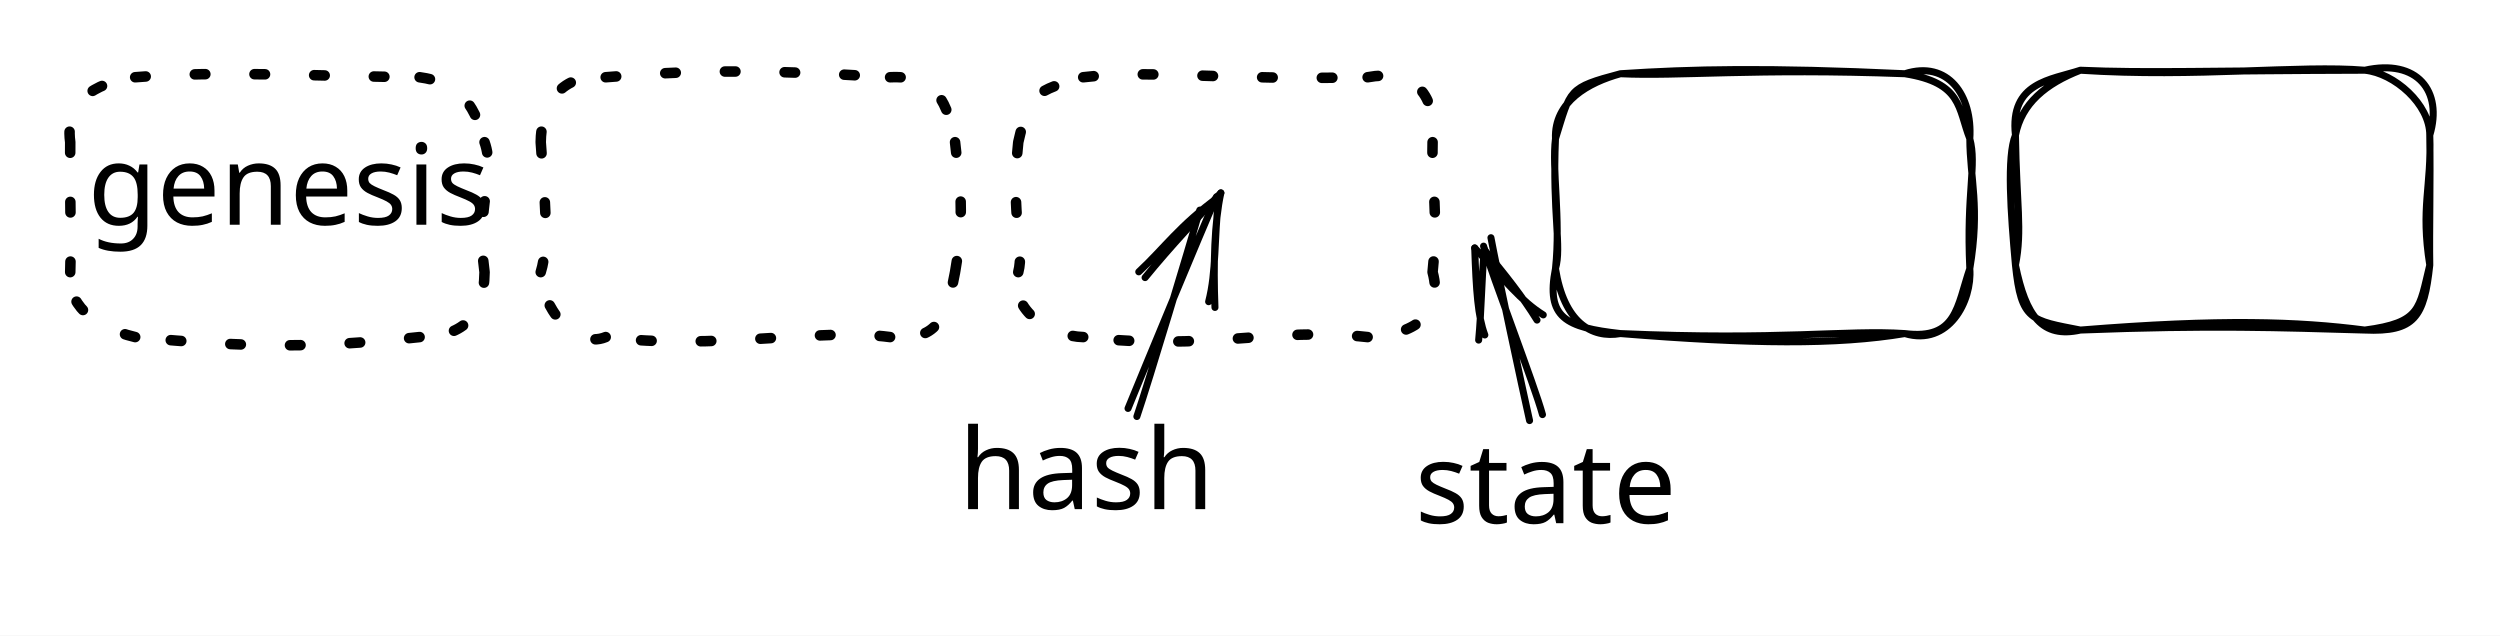
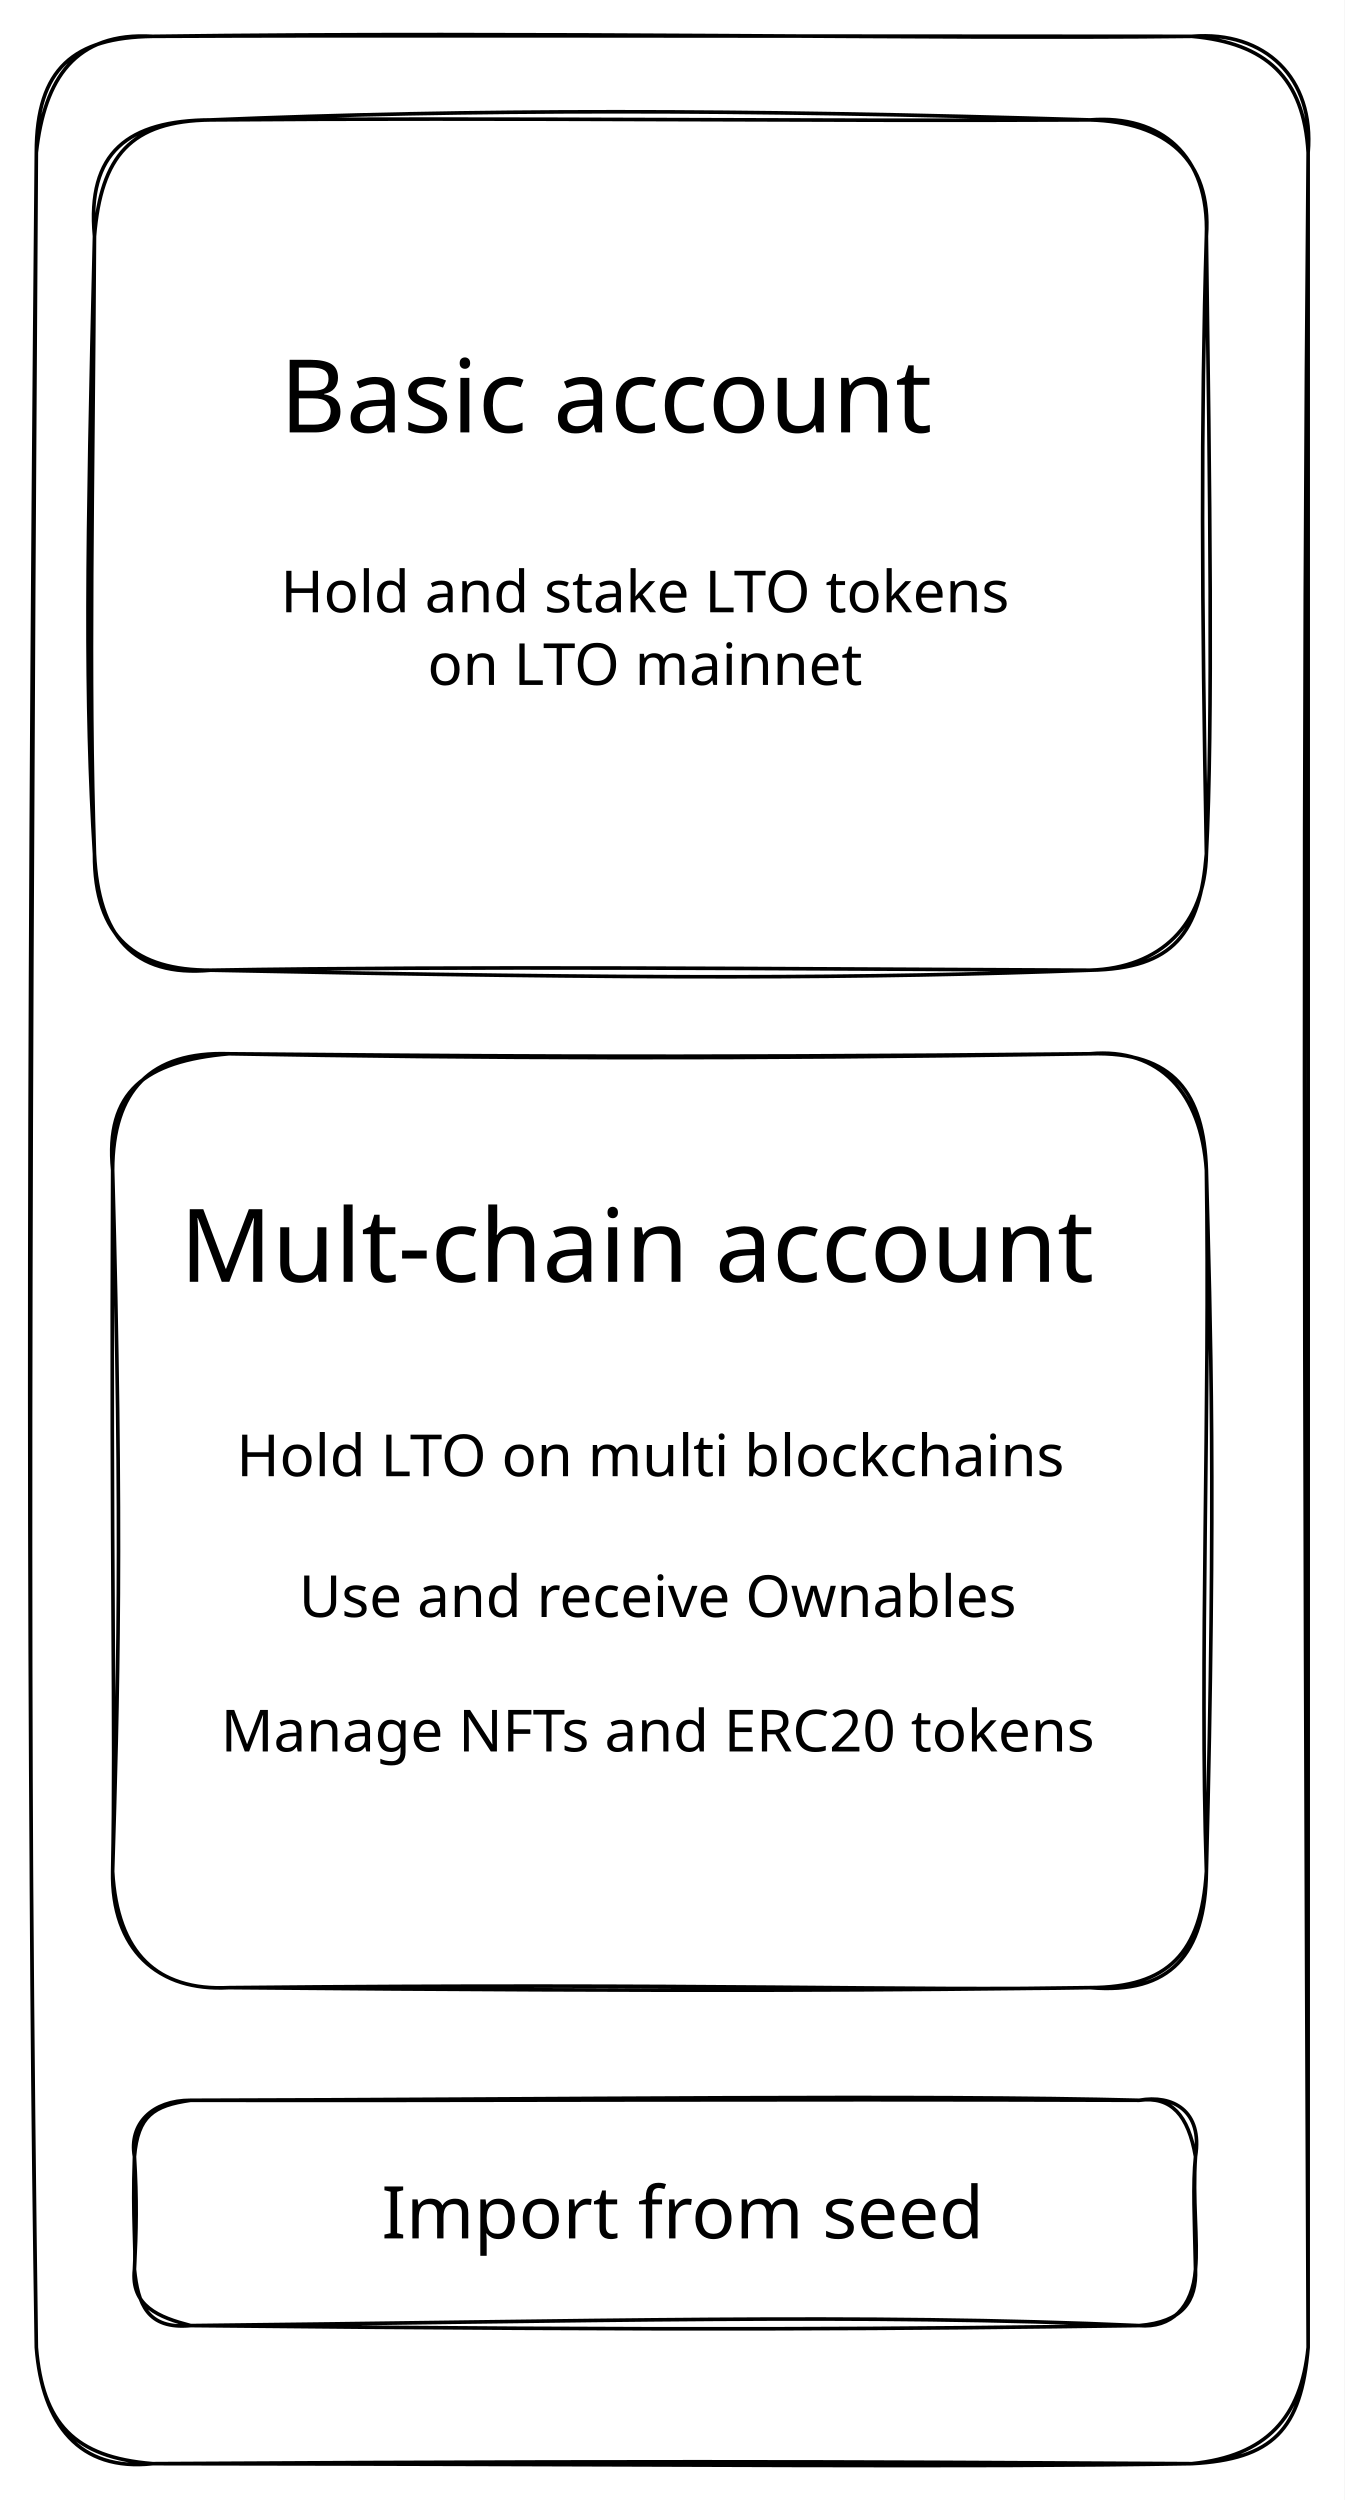
- <svg xmlns="http://www.w3.org/2000/svg" version="1.1" viewBox="0 0 356 90.5" width="356" height="90.5">
+ <svg xmlns="http://www.w3.org/2000/svg" version="1.1" viewBox="0 0 370 688" width="370" height="688">
  
-   eyJ2ZXJzaW9uIjoiMSIsImVuY29kaW5nIjoiYnN0cmluZyIsImNvbXByZXNzZWQiOnRydWUsImVuY29kZWQiOiJ4nN1ZW3PTOFx1MDAxNH7vr8iEV1x1MDAxMnS3xFtboIXtXHUwMDA1NoVu2WF2XHUwMDE020lMXHUwMDFjy7WVtCnT/76yXHUwMDEzLDtuQkopXHUwMDE40pnGPrpcdTAwMWRcdTAwMWR939En5ctOq9XW89hvP2+1/WtXhoGXyKv208w+85M0UJEpQvl7qqaJm9dcdTAwMWNpXHUwMDFkp8+fPZNx3Fx1MDAxZFx1MDAwNrqv1LjrqsmimVx1MDAxZvpcdTAwMTM/0qmp+K95b7W+5P9LXHUwMDAzJb6rZTRcZv28QV5kx4KcrVpPVJSPXHUwMDBiOeeIcFx1MDAwNJyiRpC+MONp3zPFXHUwMDAzXHUwMDE5pr4tyUxteXk0TNWJN3gjXHUwMDA2R1x1MDAxZjqH1/xdcGaHXHUwMDFkXHUwMDA0YdjT83AxK+mOpknJqVQnauyfXHUwMDA3nlx1MDAxZWWjr9iLdqkyUbOtXHUwMDEyNVx1MDAxZI5cIj9NK21ULN1AzzNcdTAwMWJcdTAwMDCFdVx1MDAxMYXnLWu5Nm9CwK5DXHUwMDBiU9ZcYvGKaeHBvlxuVZJ58Fx1MDAwNORcdTAwMWbrQ1+646FxJPKKOjqRUVx1MDAxYcvELI2td7WcXHUwMDFiXHUwMDE1hWnkXHUwMDA3w5E2NmyjnPp5gDlAXGJcdTAwMTIo7KyyMeLXXr7Wn8pcdTAwMTGIvGVcdTAwMDS+Lr5dfry03Fpvs/ovS7CxXU1jTy5WXHUwMDE3Ms5cdTAwMDFcdTAwMDFcdTAwMWNcdTAwMTJKbbjCIFx1MDAxYZvCaFx1MDAxYYbWptyxXHUwMDA1xE5prPshXHUwMDExQbpcdTAwMTaJglx1MDAwM1x1MDAwN3GA8dZIvDhcdTAwMWRcdTAwMWZ/PnLCqeO9wKfR9J/O31x1MDAxN1x1MDAxZpuORFxiqNNFdSiiX1xyRURcdTAwMTlwMCj58WdDXHUwMDExgbVQNE5cYkBcdTAwMTjfPilcdTAwMGW912dj9+To8GT3/bh/ol7+h4LzXHUwMDFmXGZFT+nMgVx1MDAxZohFTu6AXCJqXHUwMDAwXHUwMDE0IUZUUIp/OVx1MDAxNuHPwVwiXFy/QVx1MDAwM1x1MDAwMlx0pk4pcN/CXCLWN5cynr/du/ShnKmD8F2HTFx1MDAxYY9FXHUwMDAxaSOx6Fx1MDAxMCSgINR5bChcdTAwMTZtbOtiSadcdTAwMDfq86v9XHUwMDE3x/DY5bP0JvYo23OLXHUwMDE5VYAmk0RdtYuS26eb+n170YveyST1P46Y6Fx1MDAxZrHOwLnobdfv8mlcdTAwMTOBXHUwMDEwXHUwMDEwXGb9XHUwMDFjXHUwMDAysfW6XHUwMDAyQkq5XHUwMDAwXHUwMDBl3JpAbFwi9lx1MDAwZeZ4n07D9/tcdTAwMDeTXHUwMDBm7C9xI1x1MDAxYU8gh4NGXHUwMDEyiGHKXHUwMDFjwMWfk8u1f63vPGchuFx1MDAwZYXYXHUwMDA0mnMhtlx1MDAxN7eHXHUwMDFmTt/Melx1MDAxN8eH+0bWTvqd9Eyfn/5cdTAwMDYgRPVzlnhUXHUwMDEwsjpcYkvSblx0QohcdTAwMTAmQFxidJ+DVlx1MDAwNVx1MDAxZo9cbje7rCrSveAmT1xcrGJ9JSdBOK8sTI7DTHz6xuEgLccw9c2gXHUwMDBiLVupvlx1MDAxYlx1MDAwNsNcZqrt0Fx1MDAxZlQxrFx1MDAwM1eGRbFWsS11zfDSdJe89lanoZJgXHUwMDE4RDI8W3FlI39cdTAwMTZbyVx1MDAxZFx1MDAwNFwiiK8jXHUwMDEwXHUwMDAyhJtcdTAwMDOKUaxbM2jz5tbQ46HgfJVAXHUwMDE4g8e8qLiLP7TGXHUwMDFmk8NcdFx1MDAwM1xii3vwp57F0cOyOKJcdTAwMTCT76FVqmWi94LIXHUwMDBiomHVseXVWo7s9lxi9T1cdTAwMTZPO/T4dKai5ITg64vzklx1MDAxYzJEdKeZl1x1MDAxZNCFjMLyXHUwMDFmK1VcdTAwMWLKOPO6Nlk/8r7txGb5XnZcdTAwMDJ2XHJcdTAwMWZcdTAwMTAzXHUwMDFiLMKcUUZ4zVx1MDAwN96lNS9Cmep9NZlcdTAwMDRZ8n+rgkivRjFcdTAwMGbXbsbSkS9rnDezKJet0jnOeqwqWvvUsnDPX4rnT0/vrN1h5epcdTAwMWREbYOd8ve9U1xyddYrRi64Uf1cdTAwMDRsr1x1MDAxODfr86amXHUwMDFhnF2AguJje/lcdFlcdTAwMDdaX6x2rG3blEOOmMNcdTAwMWamXHUwMDFkXHUwMDFmmHW+ezPfMutsT3iQXHUwMDExXHUwMDFlXHUwMDFhmUlcdTAwMDTFyFx1MDAwMUZW17NcdTAwMGW8g/KVxFN1/TdKXHUwMDA2sFK9g0tccrZKXHUwMDA263Q7gXjV+jVcdTAwMTc4TnZDT5ztb1827yFNTVx1MDAwNU7t51x1MDAxMYxcdTAwMWb151x1MDAxMbtXbZLtlFx0KsD9flx1MDAxZdms2lx1MDAwYsg0/jbkYWdcdTAwMDLDWu034USwcOS7eIlKYq92Rc9cdTAwMTFGnDnbXHUwMDFmqPvz3iBcbtLZ7in/uHt9iEmHzOeNJyZgNWJcIvGYxCxd4GwgJqFEMELgfW5Ff5fj9EimoyYwJ/djQZydZWppyzju5YT6KidM3Fx1MDAwM285Rdtbe1x1MDAxNvhXe/WVfzLIP1mvOVx1MDAxOTPU+7lout25/Vx1MDAxZnQjXHUwMDE3TiJ9
+   eyJ2ZXJzaW9uIjoiMSIsImVuY29kaW5nIjoiYnN0cmluZyIsImNvbXByZXNzZWQiOnRydWUsImVuY29kZWQiOiJ4nM2Z2VLbSFx1MDAxNIbv81x1MDAxNCrndiC9L7ljsVx1MDAwMyGYXHUwMDE0OMAwM0XJUltcdTAwMTbWhiRjQ4p3T0tcdTAwMTAkeVx0tlx1MDAwN1x1MDAxYvnCVepF53T3//U53fr5wTBcdTAwMWHpfaRcdTAwMWGfjYZcdTAwMWFbpufasTlq/JWV36k4ccNAV6H8OVx0h7GVt+ynaZR8/vTJjKJtx027YTjYtkL/qZvylK+CNNFccv/Rz4bxM/8vXHUwMDE5ipWVmoHjqbxDXlXYXHUwMDEybLKwXHUwMDFkXHUwMDA2uVlcdTAwMDShXHUwMDAwUErMX1q4yb42lypbV/dML1FFTVbUuIn3zrvooIVuhuzav/bHo+9tv7Dacz3vLL33nlx1MDAwNmVa/WFcXPIpSeNwoC5cXDvt63o4Uf7SL1x09aRcdTAwMTW94nDo9Fx1MDAwM5UklT5hZFpuep+VXHUwMDAx8FL6NFx0n42iZKyfmJAvz3lcdTAwMGYyaXsv9MI4s/1cdTAwMTHkv8J617RcdTAwMDaOdiGwX9qksVx1MDAxOSSRXHUwMDE56zUp2o2eR4VpYbuvXFynn2ZcdTAwMGUwUVx1MDAxOFT55GJcdTAwMDA4xlhcdTAwMTaeZFaiQztf5v/Ko1x1MDAwZuzn0f9e92Ll8XPJY+Fv1r5ZUkzxqmFkm08rXHUwMDBimVx1MDAxMFx1MDAwMFBIXHUwMDE5psXae24w0JXB0POKstBcdTAwMWFcdTAwMTRi+FCytZxcYlx1MDAxOZ0nQq0/QTCHbHFcdTAwMTFcdTAwMDb3h0F7b3+f3o/8PmhcdTAwMWZcZtROdFV3XHUwMDExckCrXCJkZH1cIlx1MDAwNGxahFxik0lcdTAwMTFCioVgRFx1MDAxMvyeKmSIcrpcdTAwMTFcdTAwMTWWxD6hQi4kZ5pcdTAwMDa4sFxiL4+dvfb1adc55N3k5OzLOG1+4bVcdTAwMTchXHUwMDA0XHUwMDE1XHUwMDExXHUwMDEytMadXHUwMDEwwFx1MDAxOVwiLC3Bb1x1MDAxMTJcZjEl8H23Qo0nZVx1MDAxYlx1MDAxMeH8rVBSjGCJxdck+PU4bF1+21HtXGL8OELxQb/vyZv6S5BVJMiBXFybXHUwMDA0kUQzgjGaUiChWSyUpV3oPVx1MDAxNCiZgG+lwFSN01niI3N3QCYll1xiXHUwMDBiurD8cO9cXMvvtqn+jrfGtntxe+XAw9rLT5Cq/ND65Fx1MDAwNzmellx1MDAxZqJT8mNcdTAwMDBSQCBcXGZcdTAwMDOsXGJjKZ1JxkuZwOs6K1x1MDAxNjRcZtIz9yE/OYBKacv0Xe++sia5XHUwMDAw9Vx1MDAwNFx1MDAxZPpRXHUwMDE4p0YvXHUwMDBlfSNcdTAwMWZvaTZcdTAwMTOlrec5oKj02/FcXCdcdTAwMTNrw1O9qopTV5+oXqrTMCpqLe2HqV9cdTAwMTdcdTAwMWbak+NcdGPXcVx1MDAwM9PrzPNpJZRcdTAwMDSeh1x1MDAxMiRcdTAwMDJcdTAwMTNcIlx1MDAwNFxcnKUt4kHS7T50bsbf2+Oz04fbYEhqz1x1MDAxMq1u5ais7bdmSYpplvBcdTAwMTRLnFx1MDAwMsRcdFpmI1+ZJL1ZXCK8zI49kySxKEm7ZuJahmlZ2sV0JkalYW9cdTAwMDKjqkMrMVx1MDAwNEvkT11OXHUwMDEwXGaRXHUwMDA0pbP7a1x1MDAxMCXJ1c1d2Dm/S9rOZbfXYYHfq38+RCYgXHUwMDEydHt9XHUwMDE4ITQjKSdgXHUwMDEyI6hnX5/KpVjmYLg6SJRcdTAwMTJcdTAwMDH+J0iltPJcdTAwMTWQXHUwMDBlQs82zMA2ktRcdTAwMWMo41vnxEj1JFx1MDAwN8m/QVx1MDAxOOSPviYgULMhK8XOXG5kllx1MDAxZaiK14DZ4u6uhiCZXHUwMDFix1x1MDAxMFx1MDAwMFBcdTAwMDJCXHUwMDE2v5m5dvbO5b60Lk1cdTAwMWJcXPlHRy3nYrf+h2Iktqt3M4SKbb5GXGLZXGZcYqdjmcRcdTAwMThcdITIRtJCxFx1MDAwMdhgMDtcdTAwMWV66ZbV18KtU0Sb4dVqTHE0jylBkGBSLFx1MDAxMdV6g8jsXHUwMDA2/jg6OoXUPTv4un/bfag9U1x1MDAwNEwwpdOl7TXmh6jET3HWmlxubJRSIHTeyjfClORcdTAwMTQtc7P5XHUwMDA2cS2LXHUwMDA3Oiz4Wsmu0c1en+s5mX3uepdYNtfFlVhDcG78kpBcdTAwMGJBMVn8XHUwMDE4RkctftF8aD8gdX11oaRcdTAwMTiGwKs9a1RUSSvfcL01ZoAsglx1MDAxOefabSrRRkKXPmuz0pDXjdmPROXpWKws5d4p42RcdTAwMTSYXU/VhLC53q1cdTAwMDZcdTAwMTf/w1x1MDAxN1x1MDAxM8pcdTAwMDRcdTAwMTV08eSwRTtcdTAwMWU/um12jr9YzebJ8dbBXHUwMDEwNGtcdTAwMGZcdTAwMTfik4FMrvHCmi1cdTAwMTTFmFx1MDAwMJzyclx1MDAxMrFWvKi2tTG8js3AdJTRbnWSXFzIzdM9XHUwMDA0nk889UDsj1x1MDAxZT5hpv/zXHUwMDE5bZhRdJbq+Wz8/mCgV8q1nyelsNK4c9Vod1osXHUwMDFme/kve2uOblx1MDAwNonKvz48fnj8XHUwMDA1meLQICJ9
  <defs>
    <style class="style-fonts">
      @font-face {
        font-family: "Virgil";
        src: url("https://unpkg.com/@excalidraw/excalidraw@0.14.2/dist/excalidraw-assets/Virgil.woff2");
      }
      @font-face {
        font-family: "Cascadia";
        src: url("https://unpkg.com/@excalidraw/excalidraw@0.14.2/dist/excalidraw-assets/Cascadia.woff2");
      }
    </style>
  </defs>
-   <rect x="0" y="0" width="356" height="90.5" fill="#ffffff" />
-   <g stroke-linecap="round" transform="translate(221.5 10.5) rotate(0 29.5 18.5)">
-     <path d="M9.25 0 M9.25 0 C17.5 0.4, 28.3 -0.79, 49.75 0 M9.25 0 C19.34 -0.67, 30.1 -0.92, 49.75 0 M49.75 0 C55.89 -1.97, 59.41 3.1, 59 9.25 M49.75 0 C57.95 1.3, 57.32 4.97, 59 9.25 M59 9.25 C59.02 15.02, 60.49 18.9, 59 27.75 M59 9.25 C60.02 13.08, 58.49 16.77, 59 27.75 M59 27.75 C57.17 33.12, 57.16 37.93, 49.75 37 M59 27.75 C59.37 32.38, 55.97 38.87, 49.75 37 M49.75 37 C40.05 38.63, 27.86 38.5, 9.25 37 M49.75 37 C41.38 36.45, 32.06 38, 9.25 37 M9.25 37 C1.44 36.13, -1.38 34.74, 0 27.75 M9.25 37 C5.13 37.73, 1.21 35.4, 0 27.75 M0 27.75 C0.77 20.55, -0.54 13.51, 0 9.25 M0 27.75 C0.91 24.67, -0.46 19.93, 0 9.25 M0 9.25 C-0.22 3.95, 4.74 1.24, 9.25 0 M0 9.25 C2.19 2.23, 1.7 2, 9.25 0" stroke="#000000" stroke-width="1" fill="none" />
+   <rect x="0" y="0" width="370" height="688" fill="#ffffff" />
+   <g stroke-linecap="round" transform="translate(10 10) rotate(0 175 334)">
+     <path d="M32 0 M32 0 C138.44 -1.44, 245.67 0.89, 318 0 M32 0 C92.56 -0.31, 154.77 -0.06, 318 0 M318 0 C338.44 1.85, 348.83 11.38, 350 32 M318 0 C338.23 -1.64, 351.77 11.57, 350 32 M350 32 C350.06 229.33, 349.97 426.73, 350 636 M350 32 C348.54 191.74, 348.8 351.72, 350 636 M350 636 C348.14 658.8, 340.12 666.81, 318 668 M350 636 C348.1 655.2, 338.6 665.93, 318 668 M318 668 C259.04 667.76, 202.68 666.96, 32 668 M318 668 C252.3 669.11, 185.67 668.18, 32 668 M32 668 C10.4 666.24, 1.73 656.91, 0 636 M32 668 C11.89 670.21, 1.64 657.32, 0 636 M0 636 C-2.31 469.34, -2.53 303.58, 0 32 M0 636 C-2.01 507.03, -2.26 378.2, 0 32 M0 32 C0.02 8.73, 10.36 0.32, 32 0 M0 32 C2.24 11.66, 10.7 -1.26, 32 0" stroke="#000000" stroke-width="1" fill="none" />
  </g>
-   <g stroke-linecap="round" transform="translate(287 10) rotate(0 29.5 18.5)">
-     <path d="M9.25 0 M9.25 0 C25.67 1.08, 40.62 -0.77, 49.75 0 M9.25 0 C18.53 0.42, 28.1 0.05, 49.75 0 M49.75 0 C53.95 0.41, 59.02 4.85, 59 9.25 M49.75 0 C57.22 -1.68, 60.89 2.99, 59 9.25 M59 9.25 C59.27 16.64, 57.67 19.45, 59 27.75 M59 9.25 C59.11 15.84, 58.92 22.95, 59 27.75 M59 27.75 C58.21 35.16, 56.85 37.32, 49.75 37 M59 27.75 C57.47 33.97, 57.79 35.93, 49.75 37 M49.75 37 C40.22 35.77, 29.33 35.38, 9.25 37 M49.75 37 C37.68 36.66, 27.85 36.28, 9.25 37 M9.25 37 C2.22 35.62, 0.82 35.7, 0 27.75 M9.25 37 C3.81 38.21, 1.49 35.06, 0 27.75 M0 27.75 C-0.67 20.41, -1.25 12.22, 0 9.25 M0 27.75 C0.99 22.82, 0.14 18.96, 0 9.25 M0 9.25 C0.87 4.74, 4.32 1.91, 9.25 0 M0 9.25 C-0.85 1.7, 5.09 1.37, 9.25 0" stroke="#000000" stroke-width="1" fill="none" />
+   <g stroke-linecap="round" transform="translate(26 33) rotate(0 153 117)">
+     <path d="M32 0 M32 0 C103.82 -2.98, 176.42 -3, 274 0 M32 0 C114.4 -0.69, 197.71 0.43, 274 0 M274 0 C293.44 -1.45, 306.83 9.54, 306 32 M274 0 C294.62 0.57, 307.54 10.78, 306 32 M306 32 C306.96 100.59, 307.82 166.97, 306 202 M306 32 C304.48 82.56, 304.72 133.24, 306 202 M306 202 C305.6 221.41, 293.39 233.4, 274 234 M306 202 C304.22 223.77, 297.08 233.58, 274 234 M274 234 C212.5 236.3, 151.84 236.52, 32 234 M274 234 C188.3 233.61, 102.14 232.82, 32 234 M32 234 C11.5 234.06, -0.08 225.11, 0 202 M32 234 C10.5 235.98, 1.12 224.53, 0 202 M0 202 C-1.63 152.79, -0.4 103.03, 0 32 M0 202 C-2.61 159.94, -2.15 119.27, 0 32 M0 32 C1.82 9.95, 9.95 0.26, 32 0 M0 32 C-2.15 8.91, 9.18 0.14, 32 0" stroke="#000000" stroke-width="1" fill="none" />
  </g>
-   <g stroke-linecap="round" transform="translate(77 11) rotate(0 29.5 18.5)">
-     <path d="M9.25 0 M9.25 0 C21.07 -0.97, 30.12 -1.21, 49.75 0 M49.75 0 C56.56 -0.32, 57.92 3.79, 59 9.25 M59 9.25 C59.38 13.36, 60.63 18.49, 59 27.75 M59 27.75 C57.54 35.56, 55.84 37.42, 49.75 37 M49.75 37 C39.74 35.65, 24.78 38.93, 9.25 37 M9.25 37 C4.8 38.84, -0.1 32.43, 0 27.75 M0 27.75 C1.32 23.54, 0.47 16.38, 0 9.25 M0 9.25 C0.05 4.71, 2.16 -0.69, 9.25 0" stroke="#000000" stroke-width="1.5" fill="none" stroke-dasharray="1.5 7" />
+   <g stroke-linecap="round" transform="translate(31 290) rotate(0 150.5 128.5)">
+     <path d="M32 0 M32 0 C100.43 1.26, 171.38 1.59, 269 0 M32 0 C89.22 0.46, 147.59 1.24, 269 0 M269 0 C292.15 -0.72, 300.29 10.93, 301 32 M269 0 C288.19 -1.76, 299.51 10.81, 301 32 M301 32 C302 97.54, 299.1 167.34, 301 225 M301 32 C302.16 75.28, 303.68 119.59, 301 225 M301 225 C299.64 247.59, 290.36 256.93, 269 257 M301 225 C300.7 247.99, 291.01 258.88, 269 257 M269 257 C218.01 257.97, 165.19 255.67, 32 257 M269 257 C216.64 257.67, 163.17 258.19, 32 257 M32 257 C12.37 257.95, 1.27 247.69, 0 225 M32 257 C12.22 258.16, -0.4 246.28, 0 225 M0 225 C0.83 183.48, -0.51 143.96, 0 32 M0 225 C1.43 178.22, 2.77 131.9, 0 32 M0 32 C0.07 10.09, 10.41 -0.7, 32 0 M0 32 C-2.11 10.45, 8.8 2.02, 32 0" stroke="#000000" stroke-width="1" fill="none" />
  </g>
-   <g stroke-linecap="round" transform="translate(145 11) rotate(0 29.5 18.5)">
-     <path d="M9.25 0 M9.25 0 C18.83 -1.13, 29.09 0.46, 49.75 0 M49.75 0 C55.6 -1.08, 59.71 1.51, 59 9.25 M59 9.25 C58.84 16.41, 59.87 18.95, 59 27.75 M59 27.75 C60.64 33.84, 56.34 36.72, 49.75 37 M49.75 37 C36.23 35.51, 27.39 39.03, 9.25 37 M9.25 37 C4.92 36.9, -1.49 33.4, 0 27.75 M0 27.75 C0.94 24.19, -1.16 20.09, 0 9.25 M0 9.25 C1.63 2.16, 2.4 1.98, 9.25 0" stroke="#000000" stroke-width="1.5" fill="none" stroke-dasharray="1.5 7" />
+   <g stroke-linecap="round" transform="translate(37 578) rotate(0 146 31)">
+     <path d="M15.5 0 M15.5 0 C117.09 -0.24, 217.31 -1.6, 276.5 0 M15.5 0 C92.75 0.17, 170.19 -0.37, 276.5 0 M276.5 0 C285.36 -1.23, 290.03 4.16, 292 15.5 M276.5 0 C285.75 -1.66, 294.01 2.9, 292 15.5 M292 15.5 C291.21 23.08, 291.72 32.7, 292 46.5 M292 15.5 C291.18 26.93, 292.73 38.73, 292 46.5 M292 46.5 C291.21 57.15, 285.25 62.73, 276.5 62 M292 46.5 C292.33 55.26, 288.53 61.02, 276.5 62 M276.5 62 C200.46 58.6, 124.92 60.84, 15.5 62 M276.5 62 C213.96 62.9, 152.97 63.45, 15.5 62 M15.5 62 C3.47 63.11, 0.96 56.03, 0 46.5 M15.5 62 C6.7 59.72, -1.09 56.65, 0 46.5 M0 46.5 C0.55 35.7, 0.71 27.37, 0 15.5 M0 46.5 C0.48 40.25, -0.62 33.1, 0 15.5 M0 15.5 C0.96 4.29, 5.2 1.48, 15.5 0 M0 15.5 C-1.59 6.45, 4.86 -0.01, 15.5 0" stroke="#000000" stroke-width="1" fill="none" />
  </g>
-   <g stroke-linecap="round" transform="translate(10 11) rotate(0 29.5 18.5)">
-     <path d="M9.25 0 M9.25 0 C21.03 -0.97, 35.32 -0.13, 49.75 0 M49.75 0 C54.84 0.71, 57.43 3.05, 59 9.25 M59 9.25 C60.67 14.03, 57.69 18.23, 59 27.75 M59 27.75 C58.92 34.34, 55.64 36.98, 49.75 37 M49.75 37 C35.15 38.58, 25.89 38.55, 9.25 37 M9.25 37 C2.99 35.51, -0.52 32.08, 0 27.75 M0 27.75 C0.18 21.7, -0.07 19.62, 0 9.25 M0 9.25 C-0.93 2.4, 5.06 0.57, 9.25 0" stroke="#000000" stroke-width="1.5" fill="none" stroke-dasharray="1.5 7" />
+   <g transform="translate(105 598) rotate(0 86.5 12.5)">
+     <text x="0" y="18" font-family="Virgil, Segoe UI Emoji" font-size="20px" fill="#000000" text-anchor="start" style="white-space: pre;" direction="ltr">Import from seed</text>
  </g>
-   <g transform="translate(12.5 18) rotate(0 28 10)">
-     <text x="0" y="14" font-family="Virgil, Segoe UI Emoji" font-size="16px" fill="#000000" text-anchor="start" style="white-space: pre;" direction="ltr">genesis</text>
+   <g transform="translate(77 94) rotate(0 99 17.5)">
+     <text x="0" y="25" font-family="Virgil, Segoe UI Emoji" font-size="28px" fill="#000000" text-anchor="start" style="white-space: pre;" direction="ltr">Basic account</text>
  </g>
-   <g stroke-linecap="round">
-     <g transform="translate(218.5 59.5) rotate(0 -3 -12.5)">
-       <path d="M-0.69 0.39 C-1.63 -3.79, -5.38 -21.26, -6.19 -25.65 M1.15 -0.46 C0.08 -4.44, -6.03 -20.34, -7.24 -24.45" stroke="#000000" stroke-width="1" fill="none" />
-     </g>
-     <g transform="translate(218.5 59.5) rotate(0 -3 -12.5)">
-       <path d="M1.26 -14.66 C-1.86 -16.59, -4.23 -19.6, -8.5 -24.19 M0.37 -13.92 C-1.7 -17.28, -4.2 -20.43, -7.14 -23.95" stroke="#000000" stroke-width="1" fill="none" />
-     </g>
-     <g transform="translate(218.5 59.5) rotate(0 -3 -12.5)">
-       <path d="M-7.06 -11.8 C-8.05 -14.41, -8.3 -18.15, -8.5 -24.19 M-7.94 -11.07 C-7.54 -15.33, -7.54 -19.34, -7.14 -23.95" stroke="#000000" stroke-width="1" fill="none" />
-     </g>
+   <g transform="translate(67 154.5) rotate(0 110.5 20)">
+     <text x="110.5" y="14" font-family="Virgil, Segoe UI Emoji" font-size="16px" fill="#000000" text-anchor="middle" style="white-space: pre;" direction="ltr">Hold and stake LTO tokens</text>
+     <text x="110.5" y="34" font-family="Virgil, Segoe UI Emoji" font-size="16px" fill="#000000" text-anchor="middle" style="white-space: pre;" direction="ltr">on LTO mainnet</text>
  </g>
-   <mask />
-   <g stroke-linecap="round">
-     <g transform="translate(161.5 59.5) rotate(0 5 -15)">
-       <path d="M0.39 -0.19 C2.04 -5, 7.91 -24.61, 9.35 -29.58 M-0.87 -1.34 C1.23 -6.46, 9.67 -26.91, 11.73 -31.48" stroke="#000000" stroke-width="1" fill="none" />
-     </g>
-     <g transform="translate(161.5 59.5) rotate(0 5 -15)">
-       <path d="M10.61 -16.54 C11.73 -20.93, 11.36 -25.24, 12.05 -31.46 M11.51 -15.72 C11.27 -21.92, 11.43 -27.82, 12.35 -32.03" stroke="#000000" stroke-width="1" fill="none" />
-     </g>
-     <g transform="translate(161.5 59.5) rotate(0 5 -15)">
-       <path d="M0.66 -20.79 C4.27 -24.14, 6.43 -27.37, 12.05 -31.46 M1.56 -19.97 C5.21 -24.45, 9.24 -28.7, 12.35 -32.03" stroke="#000000" stroke-width="1" fill="none" />
-     </g>
+   <g transform="translate(49.5 327.75) rotate(0 130.5 17.5)">
+     <text x="0" y="25" font-family="Virgil, Segoe UI Emoji" font-size="28px" fill="#000000" text-anchor="start" style="white-space: pre;" direction="ltr">Mult-chain account</text>
  </g>
-   <mask />
-   <g transform="translate(201.5 60.5) rotate(0 24 10)">
-     <text x="0" y="14" font-family="Virgil, Segoe UI Emoji" font-size="16px" fill="#000000" text-anchor="start" style="white-space: pre;" direction="ltr">state</text>
+   <g transform="translate(61.5 392.25) rotate(0 117.5 10)">
+     <text x="117.5" y="14" font-family="Virgil, Segoe UI Emoji" font-size="16px" fill="#000000" text-anchor="middle" style="white-space: pre;" direction="ltr">Hold LTO on multi blockchains</text>
  </g>
-   <g transform="translate(136.5 58.5) rotate(0 18.5 10)">
-     <text x="0" y="14" font-family="Virgil, Segoe UI Emoji" font-size="16px" fill="#000000" text-anchor="start" style="white-space: pre;" direction="ltr">hash</text>
+   <g transform="translate(79 431) rotate(0 102 10)">
+     <text x="102" y="14" font-family="Virgil, Segoe UI Emoji" font-size="16px" fill="#000000" text-anchor="middle" style="white-space: pre;" direction="ltr">Use and receive Ownables</text>
+   </g>
+   <g transform="translate(48.5 468) rotate(0 132.5 10)">
+     <text x="132.5" y="14" font-family="Virgil, Segoe UI Emoji" font-size="16px" fill="#000000" text-anchor="middle" style="white-space: pre;" direction="ltr">Manage NFTs and ERC20 tokens</text>
  </g>
</svg>
